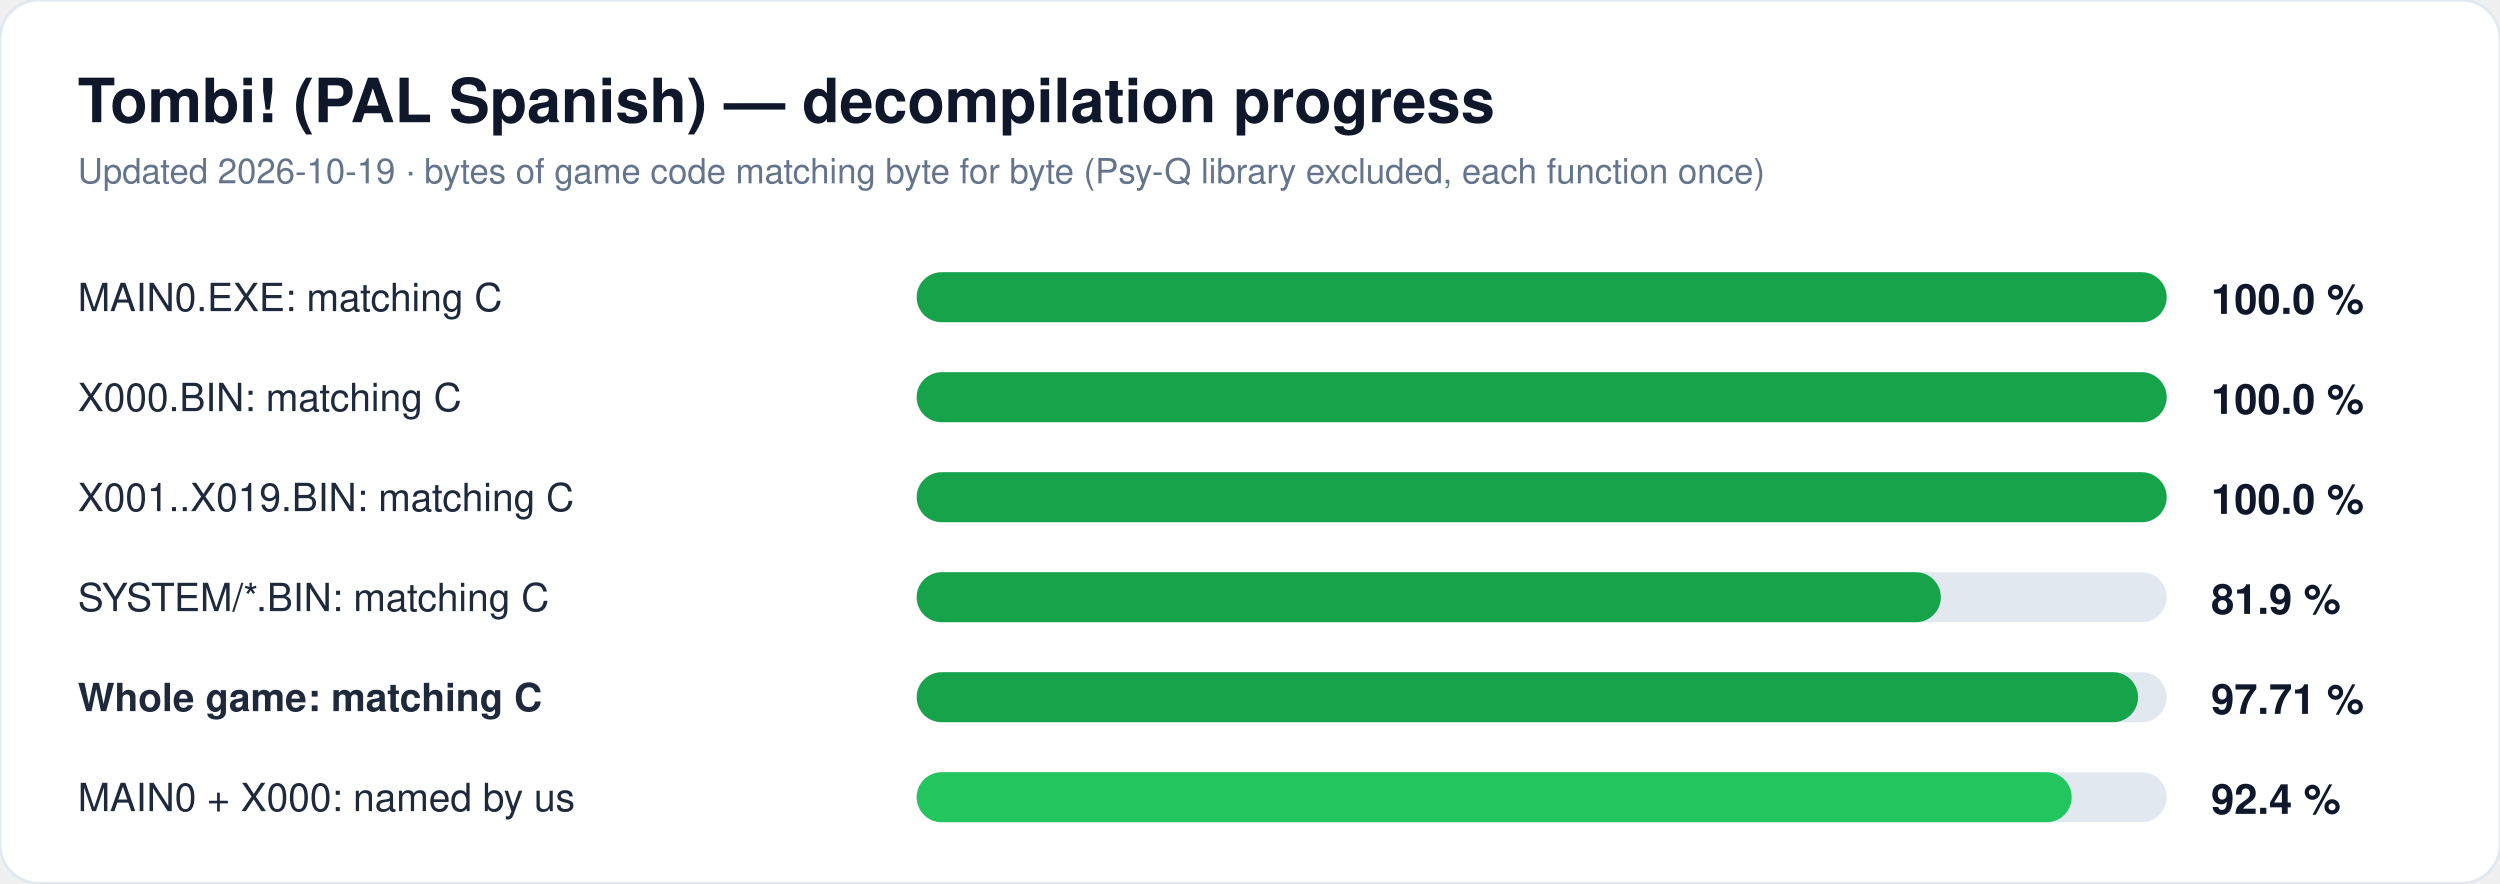
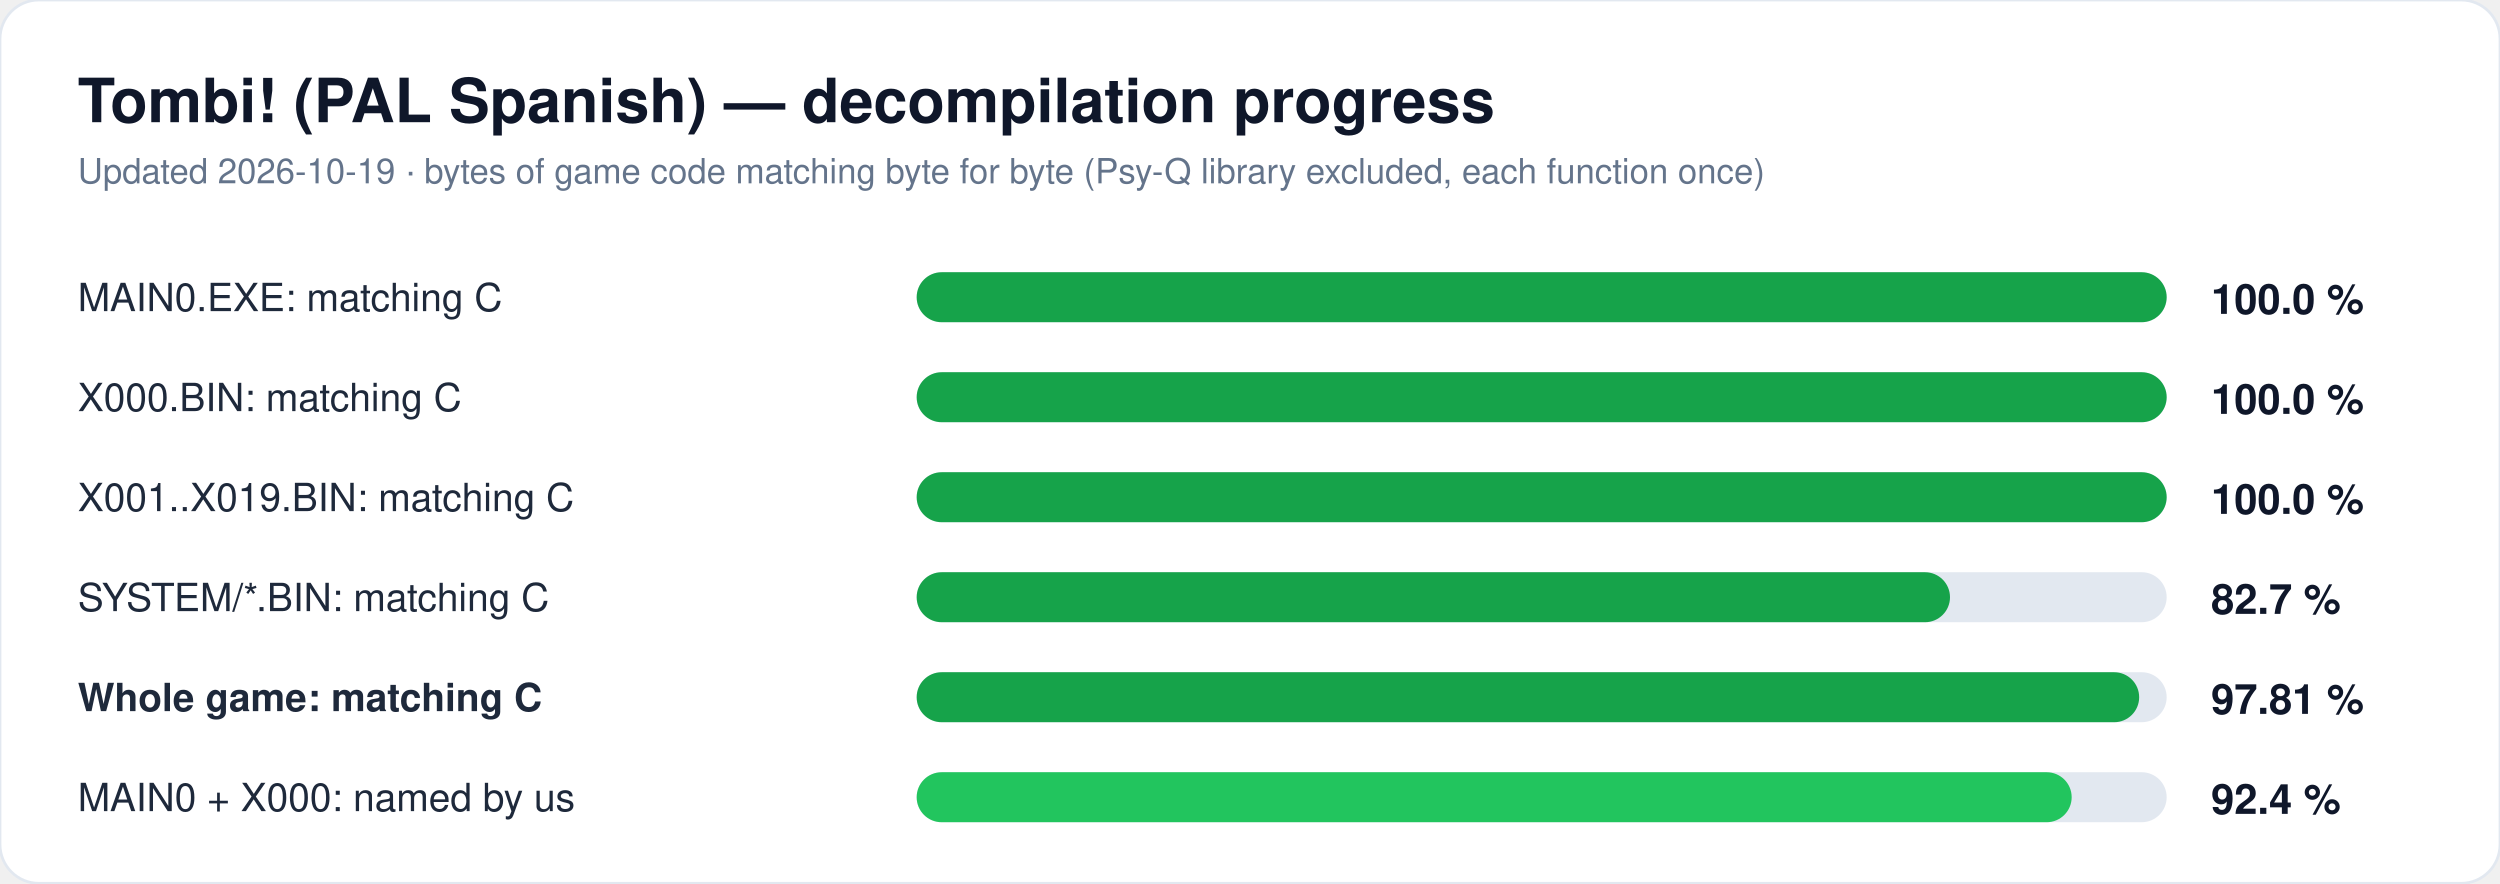
<svg xmlns="http://www.w3.org/2000/svg" width="900" height="318" viewBox="0 0 900 318" role="img" aria-label="Decompilation progress">
  <rect width="900" height="318" rx="14" fill="#ffffff" stroke="#e2e8f0" />
  <text x="28" y="44" font-family="Segoe UI,Helvetica,Arial,sans-serif" font-size="22" font-weight="700" fill="#0f172a">Tombi! (PAL Spanish) — decompilation progress</text>
  <text x="28" y="66" font-family="Segoe UI,Helvetica,Arial,sans-serif" font-size="12.5" fill="#64748b">Updated 2026-10-19 · bytes of game code matching byte for byte (Psy-Q library excluded, each function once)</text>
  <text x="28" y="112" font-family="Segoe UI,Helvetica,Arial,sans-serif" font-size="14" fill="#1e293b">MAIN0.EXE: matching C</text>
  <rect x="330" y="98" width="450" height="18" rx="9" fill="#e2e8f0" />
  <rect x="330" y="98" width="450.0" height="18" rx="9" fill="#16a34a" />
  <text x="796" y="113" font-family="Segoe UI,Helvetica,Arial,sans-serif" font-size="15" font-weight="700" fill="#0f172a">100.0 %</text>
  <text x="28" y="148" font-family="Segoe UI,Helvetica,Arial,sans-serif" font-size="14" fill="#1e293b">X000.BIN: matching C</text>
  <rect x="330" y="134" width="450" height="18" rx="9" fill="#e2e8f0" />
  <rect x="330" y="134" width="450.0" height="18" rx="9" fill="#16a34a" />
  <text x="796" y="149" font-family="Segoe UI,Helvetica,Arial,sans-serif" font-size="15" font-weight="700" fill="#0f172a">100.0 %</text>
  <text x="28" y="184" font-family="Segoe UI,Helvetica,Arial,sans-serif" font-size="14" fill="#1e293b">X001..X019.BIN: matching C</text>
  <rect x="330" y="170" width="450" height="18" rx="9" fill="#e2e8f0" />
  <rect x="330" y="170" width="450.0" height="18" rx="9" fill="#16a34a" />
  <text x="796" y="185" font-family="Segoe UI,Helvetica,Arial,sans-serif" font-size="15" font-weight="700" fill="#0f172a">100.0 %</text>
  <text x="28" y="220" font-family="Segoe UI,Helvetica,Arial,sans-serif" font-size="14" fill="#1e293b">SYSTEM/*.BIN: matching C</text>
  <rect x="330" y="206" width="450" height="18" rx="9" fill="#e2e8f0" />
-   <rect x="330" y="206" width="368.7" height="18" rx="9" fill="#16a34a" />
-   <text x="796" y="221" font-family="Segoe UI,Helvetica,Arial,sans-serif" font-size="15" font-weight="700" fill="#0f172a">81.9 %</text>
+   <rect x="330" y="206" width="372.0" height="18" rx="9" fill="#16a34a" />
+   <text x="796" y="221" font-family="Segoe UI,Helvetica,Arial,sans-serif" font-size="15" font-weight="700" fill="#0f172a">82.7 %</text>
  <text x="28" y="256" font-family="Segoe UI,Helvetica,Arial,sans-serif" font-size="14" font-weight="700" fill="#1e293b">Whole game: matching C</text>
  <rect x="330" y="242" width="450" height="18" rx="9" fill="#e2e8f0" />
-   <rect x="330" y="242" width="439.7" height="18" rx="9" fill="#16a34a" />
-   <text x="796" y="257" font-family="Segoe UI,Helvetica,Arial,sans-serif" font-size="15" font-weight="700" fill="#0f172a">97.71 %</text>
+   <rect x="330" y="242" width="440.1" height="18" rx="9" fill="#16a34a" />
+   <text x="796" y="257" font-family="Segoe UI,Helvetica,Arial,sans-serif" font-size="15" font-weight="700" fill="#0f172a">97.81 %</text>
  <text x="28" y="292" font-family="Segoe UI,Helvetica,Arial,sans-serif" font-size="14" fill="#1e293b">MAIN0 + X000: named by us</text>
  <rect x="330" y="278" width="450" height="18" rx="9" fill="#e2e8f0" />
  <rect x="330" y="278" width="415.8" height="18" rx="9" fill="#22c55e" />
  <text x="796" y="293" font-family="Segoe UI,Helvetica,Arial,sans-serif" font-size="15" font-weight="700" fill="#0f172a">92.4 %</text>
</svg>
